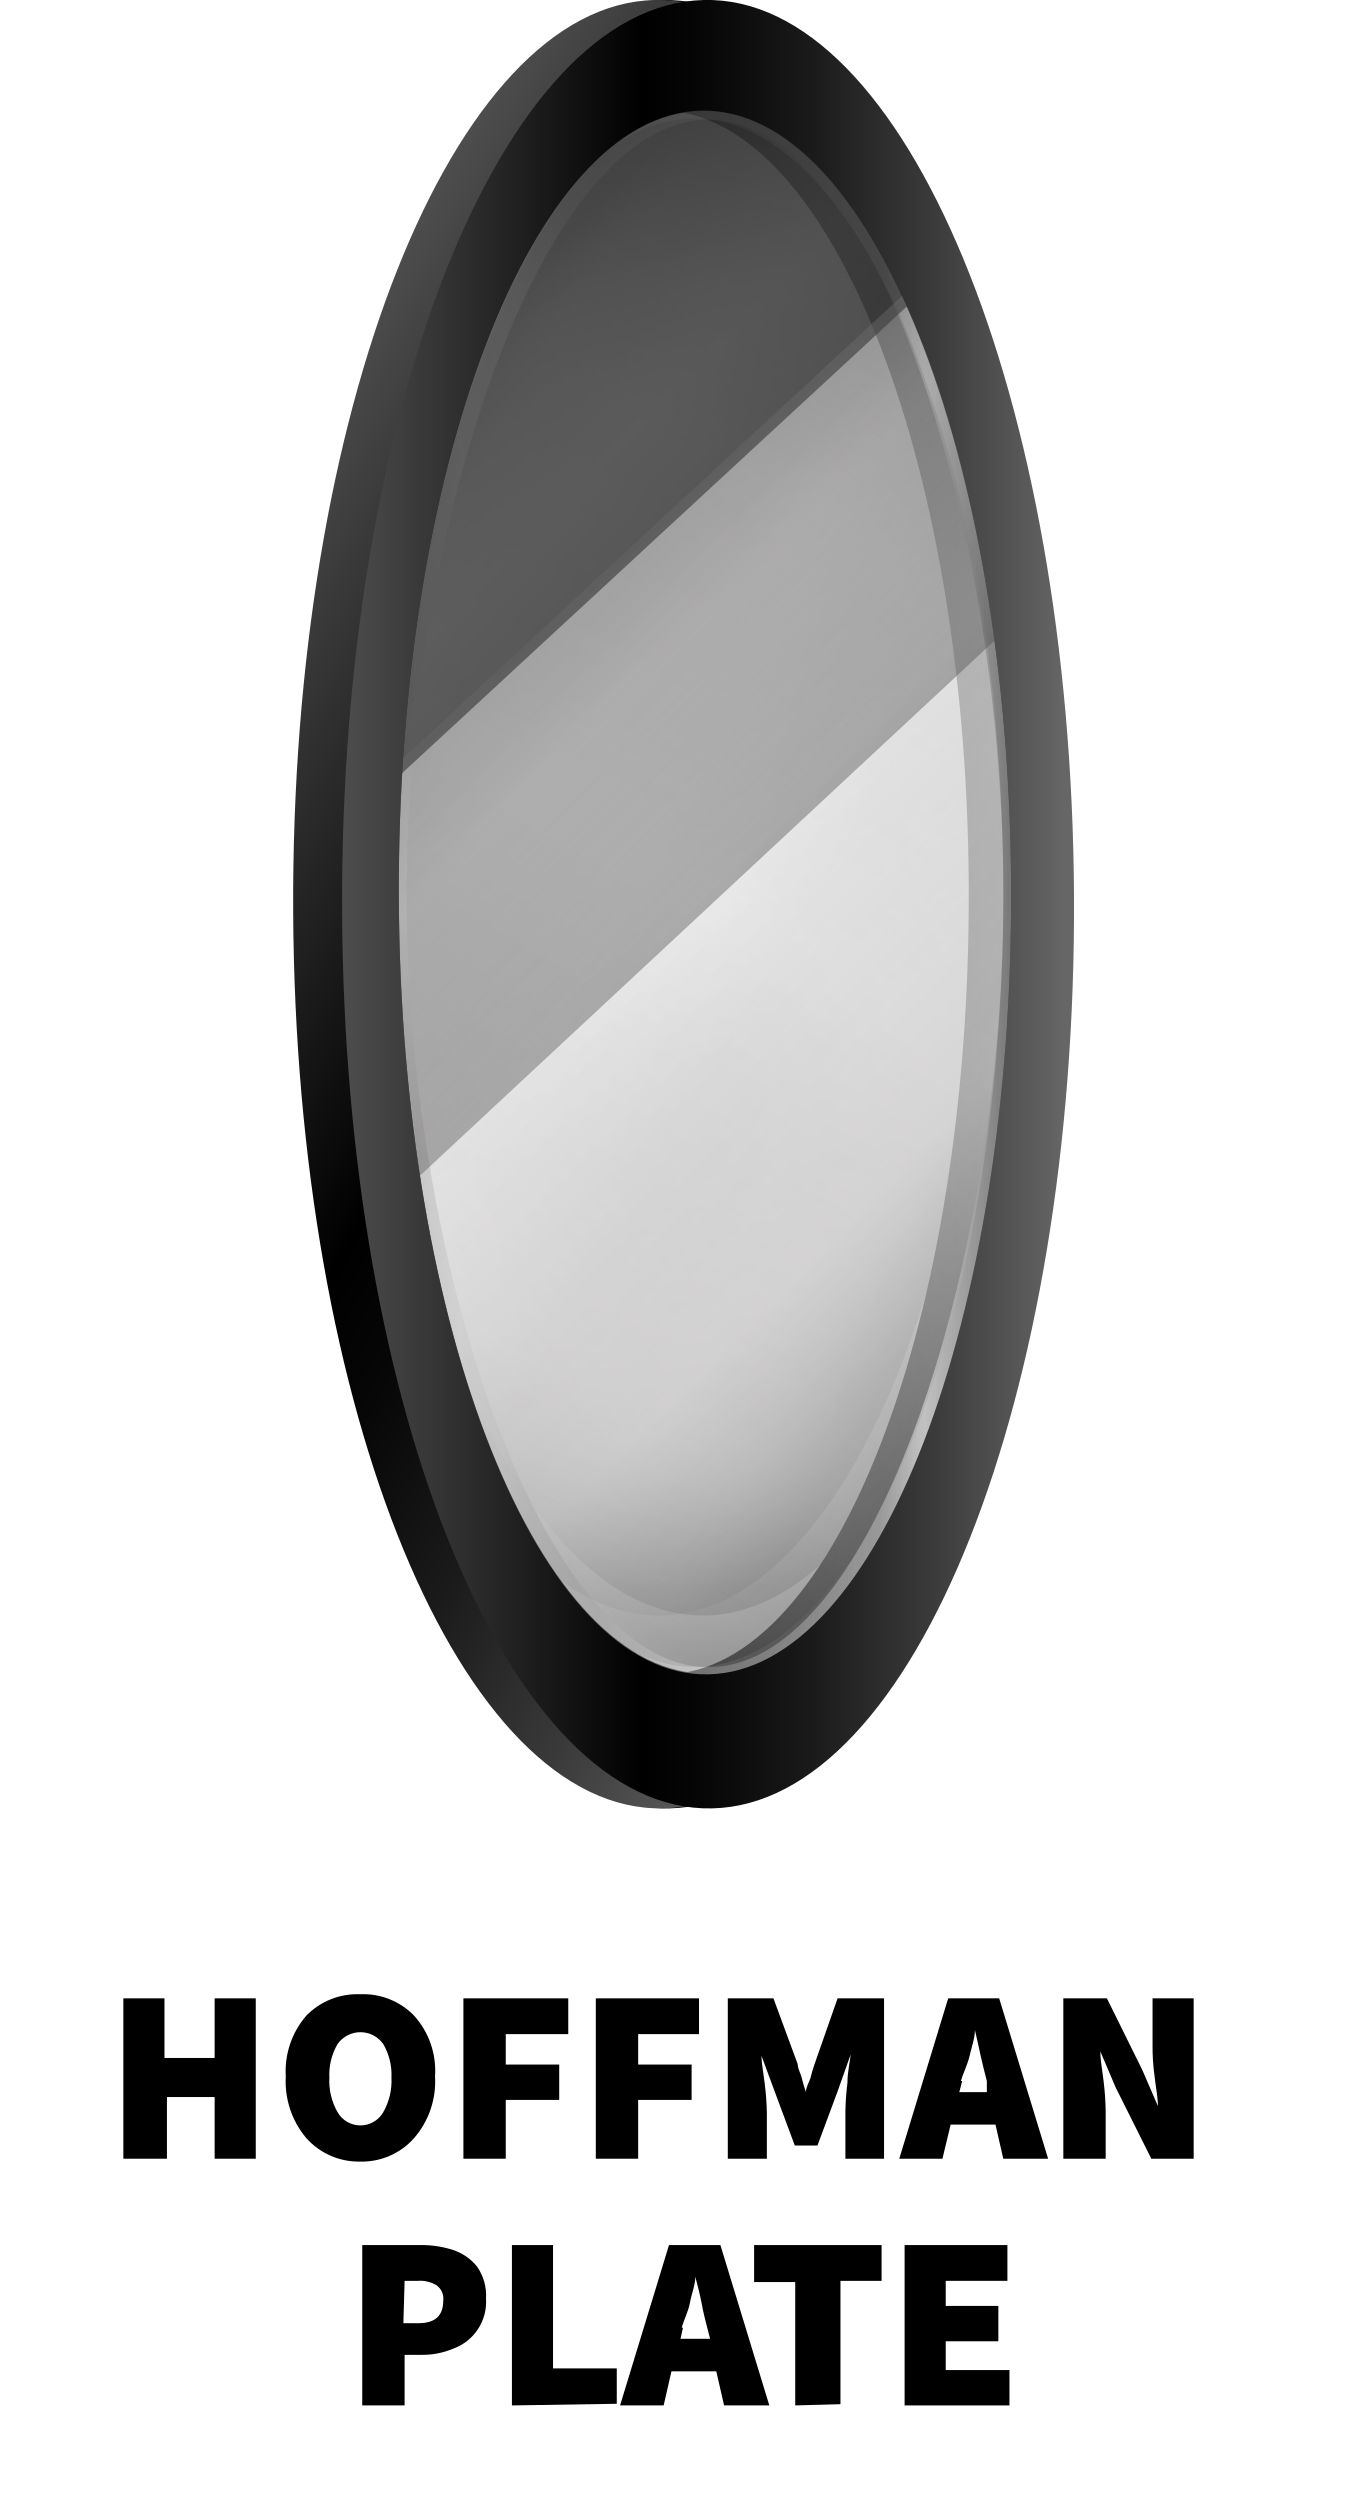
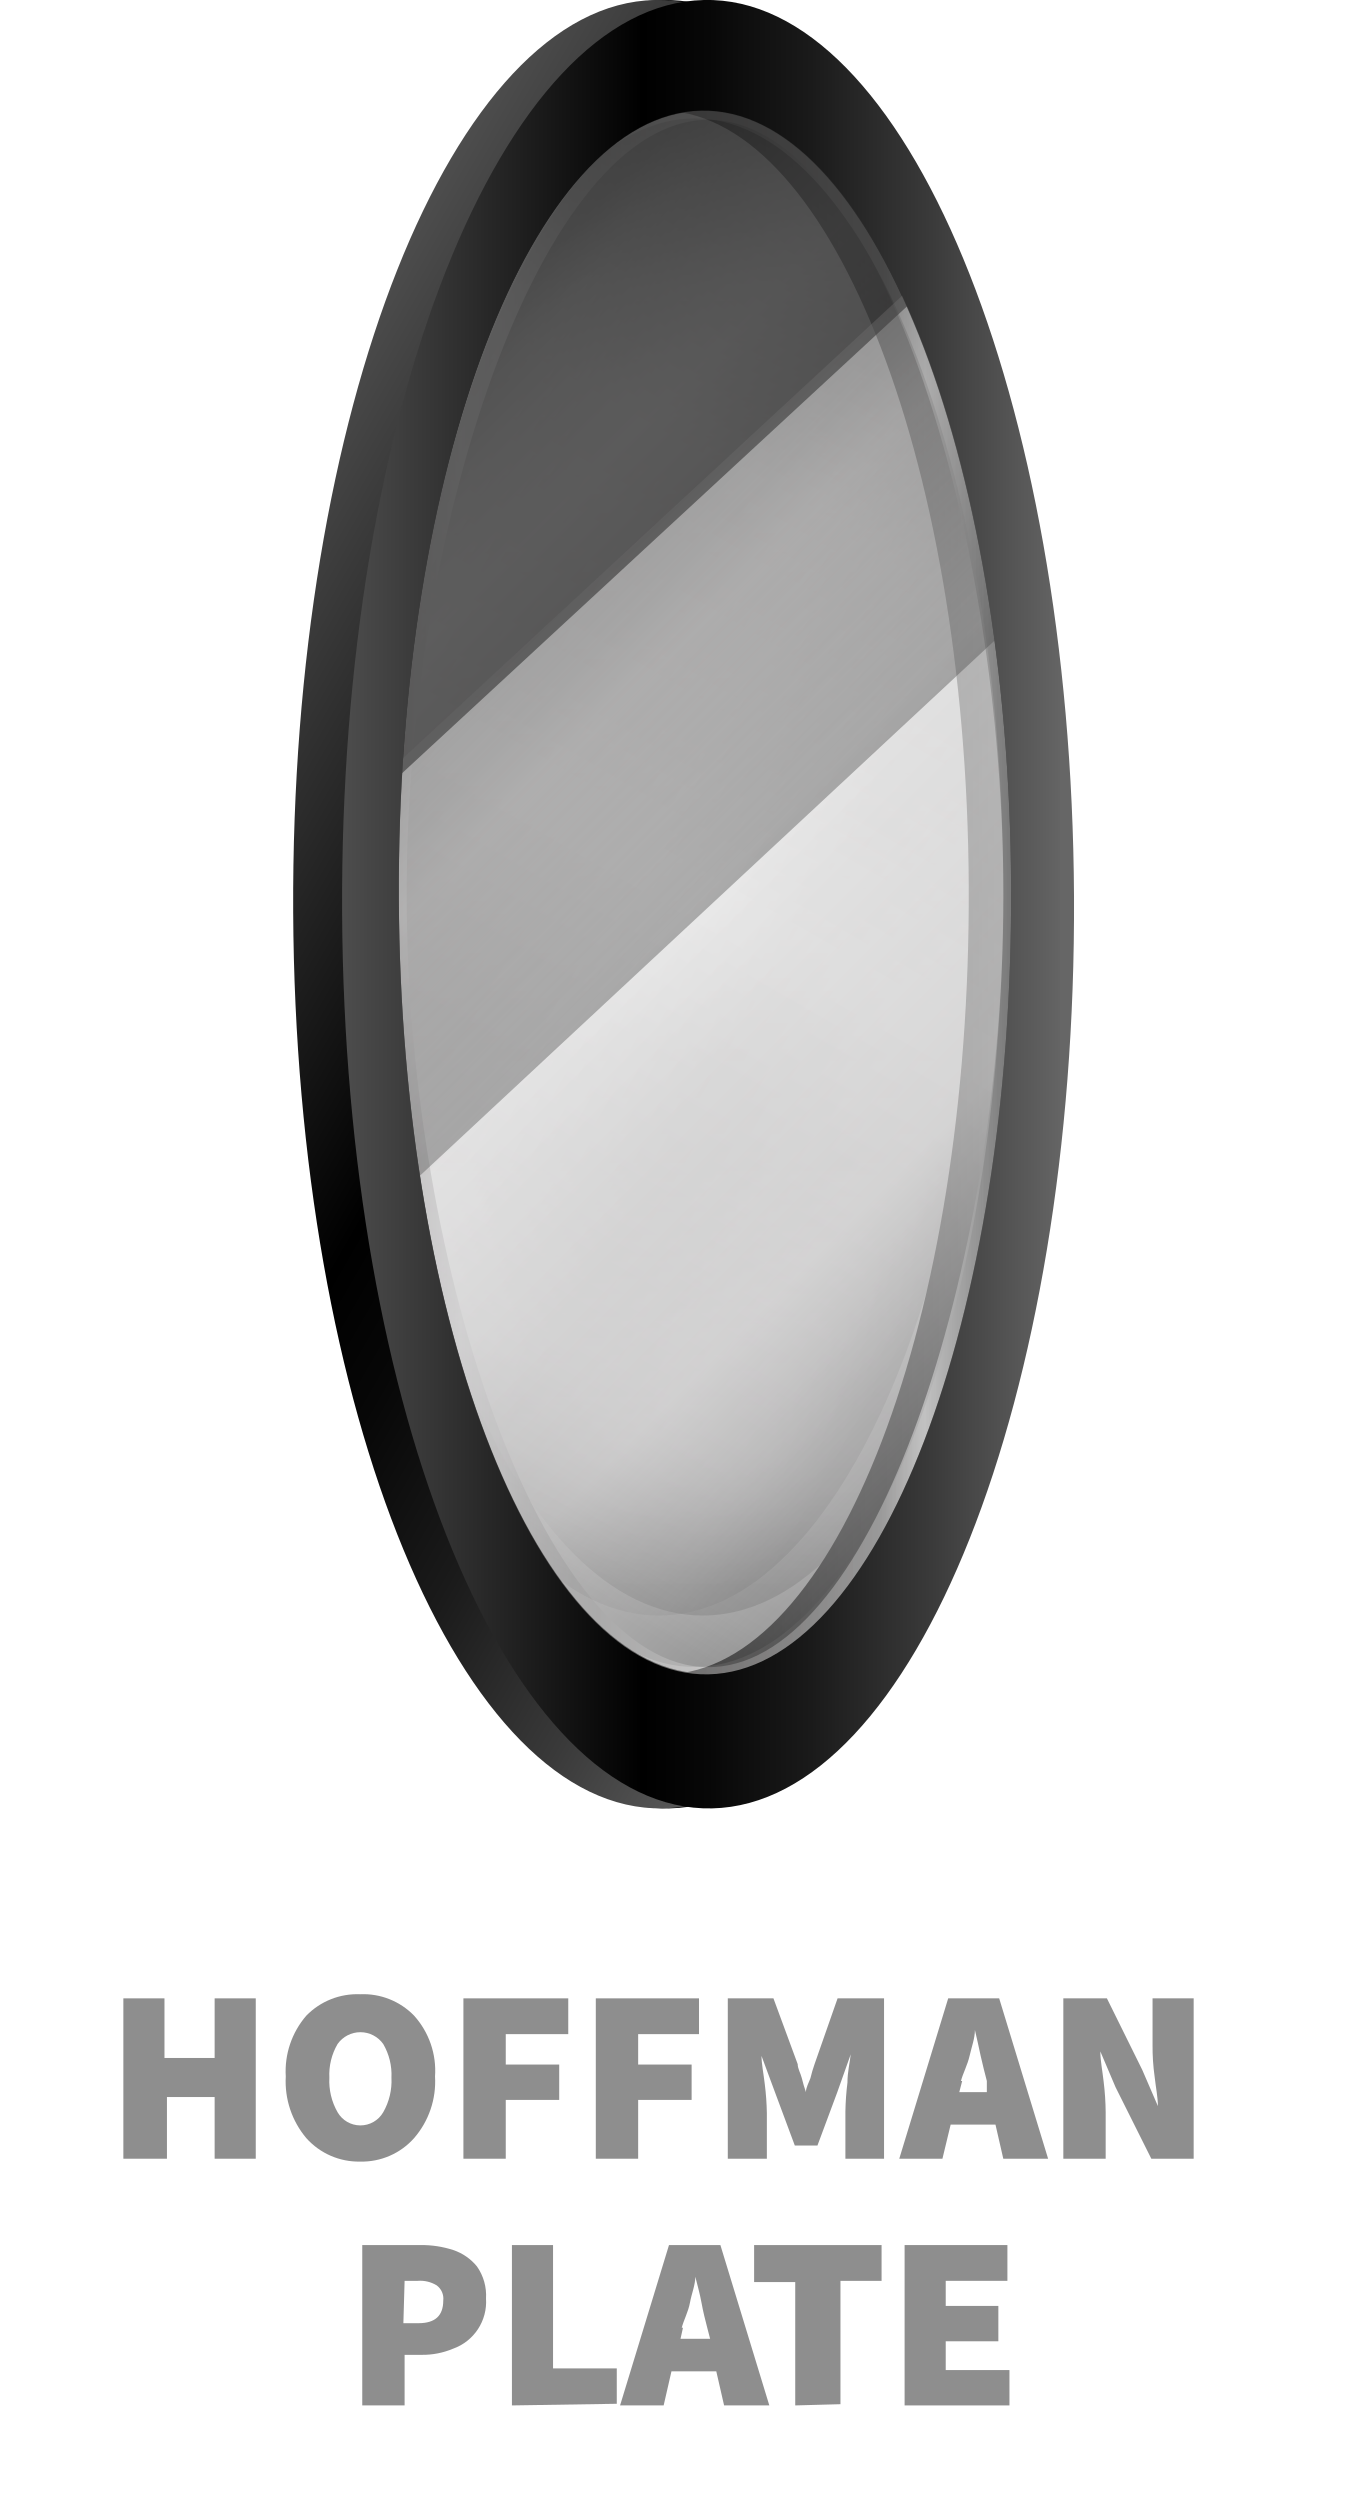
<svg xmlns="http://www.w3.org/2000/svg" xmlns:xlink="http://www.w3.org/1999/xlink" id="Layer_1" data-name="Layer 1" viewBox="0 0 33.26 60.8">
  <defs>
-     <style>.cls-1,.cls-8{opacity:0.65;}.cls-2{opacity:0.61;fill:url(#linear-gradient);}.cls-3{opacity:0.51;fill:url(#linear-gradient-2);}.cls-4{fill:url(#linear-gradient-3);}.cls-5,.cls-7{stroke-miterlimit:10;stroke-width:0.38px;}.cls-5{opacity:0.43;fill:url(#linear-gradient-4);stroke:url(#linear-gradient-5);}.cls-6{fill:url(#linear-gradient-6);}.cls-7,.cls-9{opacity:0.42;}.cls-7{fill:url(#linear-gradient-7);stroke:url(#linear-gradient-8);}.cls-8{fill:url(#linear-gradient-9);}.cls-9{fill:url(#linear-gradient-10);}.cls-10{fill:url(#linear-gradient-11);}</style>
+     <style>.cls-1{fill:#8e8e8e;}.cls-2,.cls-9{opacity:0.65;}.cls-3{opacity:0.61;fill:url(#linear-gradient);}.cls-4{opacity:0.51;fill:url(#linear-gradient-2);}.cls-5{fill:url(#linear-gradient-3);}.cls-6,.cls-8{stroke-miterlimit:10;stroke-width:0.38px;}.cls-6{opacity:0.43;fill:url(#linear-gradient-4);stroke:url(#linear-gradient-5);}.cls-7{fill:url(#linear-gradient-6);}.cls-10,.cls-8{opacity:0.42;}.cls-8{fill:url(#linear-gradient-7);stroke:url(#linear-gradient-8);}.cls-9{fill:url(#linear-gradient-9);}.cls-10{fill:url(#linear-gradient-10);}.cls-11{fill:url(#linear-gradient-11);}</style>
    <linearGradient id="linear-gradient" x1="26.23" y1="26.16" x2="5.81" y2="14.37" gradientUnits="userSpaceOnUse">
      <stop offset="0.02" stop-color="#666" />
      <stop offset="0.02" stop-color="#6e6e6e" />
      <stop offset="0.05" stop-color="#999899" />
      <stop offset="0.07" stop-color="#b8b7b8" />
      <stop offset="0.09" stop-color="#cbcacb" />
      <stop offset="0.11" stop-color="#d2d1d2" />
      <stop offset="0.18" stop-color="#c5c4c5" />
      <stop offset="0.29" stop-color="#979696" />
      <stop offset="0.33" stop-color="#919090" />
      <stop offset="0.5" stop-color="#f2f2f2" />
      <stop offset="0.78" stop-color="#c9c8c8" />
      <stop offset="0.85" stop-color="#fff" />
      <stop offset="1" stop-color="#4d4d4d" />
    </linearGradient>
    <linearGradient id="linear-gradient-2" x1="17.09" y1="39.28" x2="17.09" y2="1.25" gradientUnits="userSpaceOnUse">
      <stop offset="0.02" stop-color="#666" />
      <stop offset="0.02" stop-color="#6e6e6e" />
      <stop offset="0.05" stop-color="#999899" />
      <stop offset="0.07" stop-color="#b8b7b8" />
      <stop offset="0.09" stop-color="#cbcacb" />
      <stop offset="0.11" stop-color="#d2d1d2" />
      <stop offset="0.18" stop-color="#c5c4c5" />
      <stop offset="0.29" stop-color="#979696" />
      <stop offset="0.36" stop-color="#919090" />
      <stop offset="0.59" stop-color="#c9c8c8" />
      <stop offset="0.85" stop-color="#f2f2f2" />
      <stop offset="1" stop-color="#4d4d4d" />
    </linearGradient>
    <linearGradient id="linear-gradient-3" x1="25.1" y1="21.99" x2="7.29" y2="21.99" gradientUnits="userSpaceOnUse">
      <stop offset="0.02" stop-color="#666" />
      <stop offset="0.02" stop-color="#646464" />
      <stop offset="0.2" stop-color="#393939" />
      <stop offset="0.36" stop-color="#1a1a1a" />
      <stop offset="0.5" stop-color="#070707" />
      <stop offset="0.59" />
      <stop offset="1" stop-color="#4d4d4d" />
    </linearGradient>
    <linearGradient id="linear-gradient-4" x1="8.43" y1="36.37" x2="25.35" y2="7.06" gradientUnits="userSpaceOnUse">
      <stop offset="0.02" stop-color="#666" />
      <stop offset="0.06" stop-color="#8c8c8c" />
      <stop offset="0.11" stop-color="#abaaab" />
      <stop offset="0.15" stop-color="#bebdbe" />
      <stop offset="0.18" stop-color="#c5c4c5" />
      <stop offset="0.5" stop-color="#f2f2f2" />
      <stop offset="0.78" stop-color="#c9c8c8" />
      <stop offset="1" stop-color="#4d4d4d" />
    </linearGradient>
    <linearGradient id="linear-gradient-5" x1="9" y1="21.71" x2="24.78" y2="21.71" gradientUnits="userSpaceOnUse">
      <stop offset="0" stop-color="#a6a5a5" />
      <stop offset="0.11" stop-color="#d2d1d2" />
      <stop offset="0.18" stop-color="#c5c4c5" />
      <stop offset="0.29" stop-color="#979696" />
      <stop offset="0.33" stop-color="#919090" />
      <stop offset="0.78" stop-color="#c9c8c8" />
      <stop offset="0.85" stop-color="#fff" />
      <stop offset="1" stop-color="#797979" />
    </linearGradient>
    <linearGradient id="linear-gradient-6" x1="27.69" y1="28.74" x2="4.39" y2="15.29" xlink:href="#linear-gradient-3" />
    <linearGradient id="linear-gradient-7" x1="27.38" y1="31.87" x2="7.07" y2="11.56" gradientUnits="userSpaceOnUse">
      <stop offset="0" stop-color="#4d4d4d" />
      <stop offset="0.22" stop-color="#c9c8c8" />
      <stop offset="0.5" stop-color="#f2f2f2" />
      <stop offset="0.67" stop-color="#919090" />
      <stop offset="0.71" stop-color="#979696" />
      <stop offset="0.82" stop-color="#c5c4c5" />
      <stop offset="0.85" stop-color="#bebdbe" />
      <stop offset="0.89" stop-color="#abaaab" />
      <stop offset="0.94" stop-color="#8c8c8c" />
      <stop offset="0.98" stop-color="#666" />
    </linearGradient>
    <linearGradient id="linear-gradient-8" x1="9.51" y1="21.71" x2="24.78" y2="21.71" xlink:href="#linear-gradient-5" />
    <linearGradient id="linear-gradient-9" x1="16.27" y1="13.25" x2="10.5" y2="7.48" gradientUnits="userSpaceOnUse">
      <stop offset="0" stop-color="#1a1a1a" />
      <stop offset="0.98" stop-color="#1a1a1a" />
    </linearGradient>
    <linearGradient id="linear-gradient-10" x1="19.27" y1="20.56" x2="13.46" y2="14.74" gradientUnits="userSpaceOnUse">
      <stop offset="0" stop-color="#4d4d4d" />
      <stop offset="0.67" stop-color="#919090" />
      <stop offset="0.98" stop-color="#666" />
    </linearGradient>
    <linearGradient id="linear-gradient-11" x1="26.13" y1="21.99" x2="8.32" y2="21.99" xlink:href="#linear-gradient-3" />
  </defs>
-   <path d="M3,52.5V48.6h1v1.45H5.22V48.6h1v3.9h-1V51H4.06V52.5Z" />
-   <path d="M8.76,52.57A1.71,1.71,0,0,1,7.45,52a2.14,2.14,0,0,1-.5-1.5,2.07,2.07,0,0,1,.5-1.48,1.73,1.73,0,0,1,1.31-.52,1.72,1.72,0,0,1,1.31.52,2,2,0,0,1,.51,1.48,2.1,2.1,0,0,1-.51,1.5A1.7,1.7,0,0,1,8.76,52.57Zm0-.88a.64.64,0,0,0,.56-.32,1.53,1.53,0,0,0,.2-.84,1.48,1.48,0,0,0-.2-.82.68.68,0,0,0-1.11,0,1.48,1.48,0,0,0-.2.82,1.53,1.53,0,0,0,.2.84A.64.64,0,0,0,8.76,51.69Z" />
-   <path d="M11.27,52.5V48.6h2.55v.87H12.3v.74h1.3v.86H12.3V52.5Z" />
-   <path d="M14.49,52.5V48.6H17v.87H15.52v.74h1.3v.86h-1.3V52.5Z" />
-   <path d="M17.7,52.5V48.6h1.11l.59,1.6c0,.11.07.22.1.34s.06.23.1.34h0c0-.11.07-.23.11-.34a3.37,3.37,0,0,1,.1-.34l.56-1.6H21.5v3.9h-.94V51.35a6.55,6.55,0,0,1,.05-.7c0-.26.06-.5.08-.69h0l-.33.93-.48,1.29h-.55l-.48-1.29L18.52,50h0c0,.19.05.43.08.69a6.55,6.55,0,0,1,.05.7V52.5Z" />
-   <path d="M24.4,52.5l-.19-.83H23.12l-.2.83H21.87l1.19-3.9H24.3l1.19,3.9Zm-1-1.89-.07.27H24L24,50.61c-.05-.19-.1-.39-.15-.61s-.09-.43-.14-.63h0c0,.2-.08.41-.13.63S23.42,50.42,23.37,50.61Z" />
-   <path d="M25.86,52.5V48.6h1.06l.86,1.74.38.88h0c0-.21-.05-.45-.08-.72a5.23,5.23,0,0,1-.05-.77V48.6h1v3.9H28l-.87-1.74-.37-.87h0c0,.22.05.46.08.73a6.59,6.59,0,0,1,.05.75V52.5Z" />
-   <path d="M8.81,58.5V54.6h1.42a2.47,2.47,0,0,1,.79.12,1.26,1.26,0,0,1,.58.4,1.23,1.23,0,0,1,.22.78,1.21,1.21,0,0,1-.8,1.22,1.91,1.91,0,0,1-.76.15H9.84V58.5Zm1-2h.37c.4,0,.6-.18.6-.55a.4.4,0,0,0-.16-.37.77.77,0,0,0-.46-.11H9.84Z" />
-   <path d="M12.45,58.5V54.6h1v3H15v.86Z" />
-   <path d="M17.61,58.5l-.19-.83H16.33l-.19.83H15.08l1.19-3.9h1.25l1.19,3.9Zm-1-1.89-.06.27h.72l-.07-.27c-.05-.19-.1-.39-.14-.61s-.1-.43-.15-.63h0c0,.2-.09.41-.13.63S16.63,56.42,16.58,56.61Z" />
-   <path d="M19.34,58.5v-3h-1V54.6h3.1v.87h-1v3Z" />
-   <path d="M22,58.5V54.6H24.5v.87H23v.61h1.28v.86H23v.7h1.55v.86Z" />
-   <g class="cls-1">
-     <ellipse class="cls-2" cx="16.02" cy="20.27" rx="8.04" ry="19.02" />
-     <ellipse class="cls-3" cx="17.09" cy="20.27" rx="8.04" ry="19.02" />
+   <path class="cls-1" d="M3,52.5V48.6h1v1.45H5.22V48.6h1v3.9h-1V51H4.06V52.5Z" />
+   <path class="cls-1" d="M8.76,52.57A1.71,1.71,0,0,1,7.45,52a2.14,2.14,0,0,1-.5-1.5,2.07,2.07,0,0,1,.5-1.48,1.73,1.73,0,0,1,1.31-.52,1.72,1.72,0,0,1,1.31.52,2,2,0,0,1,.51,1.48,2.1,2.1,0,0,1-.51,1.5A1.7,1.7,0,0,1,8.76,52.57Zm0-.88a.64.64,0,0,0,.56-.32,1.53,1.53,0,0,0,.2-.84,1.48,1.48,0,0,0-.2-.82.68.68,0,0,0-1.11,0,1.48,1.48,0,0,0-.2.82,1.53,1.53,0,0,0,.2.84A.64.64,0,0,0,8.76,51.69Z" />
+   <path class="cls-1" d="M11.27,52.5V48.6h2.55v.87H12.3v.74h1.3v.86H12.3V52.5Z" />
+   <path class="cls-1" d="M14.49,52.5V48.6H17v.87H15.52v.74h1.3v.86h-1.3V52.5Z" />
+   <path class="cls-1" d="M17.7,52.5V48.6h1.11l.59,1.6c0,.11.07.22.1.34s.06.23.1.34h0c0-.11.07-.23.11-.34a3.37,3.37,0,0,1,.1-.34l.56-1.6H21.5v3.9h-.94V51.35a6.55,6.55,0,0,1,.05-.7c0-.26.06-.5.08-.69h0l-.33.93-.48,1.29h-.55l-.48-1.29L18.52,50h0c0,.19.05.43.08.69a6.55,6.55,0,0,1,.05.7V52.5Z" />
+   <path class="cls-1" d="M24.4,52.5l-.19-.83H23.12l-.2.83H21.87l1.19-3.9H24.3l1.19,3.9Zm-1-1.89-.07.27H24L24,50.61c-.05-.19-.1-.39-.15-.61s-.09-.43-.14-.63h0c0,.2-.08.41-.13.63S23.42,50.42,23.37,50.61Z" />
+   <path class="cls-1" d="M25.86,52.5V48.6h1.06l.86,1.74.38.88h0c0-.21-.05-.45-.08-.72a5.23,5.23,0,0,1-.05-.77V48.6h1v3.9H28l-.87-1.74-.37-.87h0c0,.22.05.46.08.73a6.59,6.59,0,0,1,.05.75V52.5Z" />
+   <path class="cls-1" d="M8.81,58.5V54.6h1.42a2.47,2.47,0,0,1,.79.12,1.26,1.26,0,0,1,.58.4,1.23,1.23,0,0,1,.22.78,1.21,1.21,0,0,1-.8,1.22,1.91,1.91,0,0,1-.76.15H9.84V58.5Zm1-2h.37c.4,0,.6-.18.6-.55a.4.4,0,0,0-.16-.37.77.77,0,0,0-.46-.11H9.84Z" />
+   <path class="cls-1" d="M12.45,58.5V54.6h1v3H15v.86Z" />
+   <path class="cls-1" d="M17.61,58.5l-.19-.83H16.33l-.19.83H15.08l1.19-3.9h1.25l1.19,3.9Zm-1-1.89-.06.27h.72l-.07-.27c-.05-.19-.1-.39-.14-.61s-.1-.43-.15-.63h0c0,.2-.09.41-.13.63S16.63,56.42,16.58,56.61Z" />
+   <path class="cls-1" d="M19.34,58.5v-3h-1V54.6h3.1v.87h-1v3Z" />
+   <path class="cls-1" d="M22,58.5V54.6H24.5v.87H23v.61h1.28v.86H23v.7h1.55v.86Z" />
+   <g class="cls-2">
+     <ellipse class="cls-3" cx="16.02" cy="20.27" rx="8.04" ry="19.02" />
+     <ellipse class="cls-4" cx="17.09" cy="20.27" rx="8.04" ry="19.02" />
  </g>
-   <path class="cls-4" d="M16.09,0c-4.92.11-8.86,10-8.8,22.19s4.1,21.9,9,21.79,8.86-10,8.8-22.18S21-.11,16.09,0Zm.12,40.72c-4.11.09-7.49-8.35-7.54-18.85S11.91,2.78,16,2.69,23.51,11,23.56,21.54,20.32,40.63,16.21,40.72Z" />
-   <ellipse class="cls-5" cx="16.89" cy="21.71" rx="7.7" ry="19.02" />
-   <path class="cls-6" d="M15.93,0c-4.92.1-8.86,10-8.8,22.18s4.09,21.9,9,21.8a4,4,0,0,0,1.13-.2c4.38-1.46,7.73-10.78,7.67-22C24.88,9.68,20.85-.08,15.93,0Zm1.31,40.7c-4.12.09-7.49-8.35-7.54-18.85S12.94,2.79,17.05,2.7s7.49,8.35,7.54,18.85S21.35,40.64,17.24,40.73Z" />
-   <path class="cls-7" d="M24.59,22.26c-.1,8.49-3.06,18.21-7.19,18.47-4.29.28-7.7-9.81-7.7-19s3.41-19.28,7.7-19S24.7,13.32,24.59,22.26Z" />
-   <path class="cls-8" d="M22.34,7.19c-1.31-2.86-3-4.78-5-4.89-4.32-.25-7.81,8.5-8.26,17.15Z" />
-   <path class="cls-9" d="M22.6,6.58,9.13,19.06c0,.4,0,.79,0,1.18a37.89,37.89,0,0,0,1,8.43L24.81,15A33.14,33.14,0,0,0,22.6,6.58Z" />
-   <path class="cls-10" d="M17.12,0C12.2.11,8.26,10,8.32,22.19s4.09,21.9,9,21.79,8.86-10,8.8-22.18S22-.11,17.12,0Zm.11,40.72c-4.11.09-7.48-8.35-7.53-18.85S12.94,2.78,17.05,2.69,24.54,11,24.59,21.54,21.35,40.63,17.23,40.72Z" />
+   <path class="cls-5" d="M16.09,0c-4.92.11-8.86,10-8.8,22.19s4.1,21.9,9,21.79,8.86-10,8.8-22.18S21-.11,16.09,0Zm.12,40.72c-4.11.09-7.49-8.35-7.54-18.85S11.91,2.78,16,2.69,23.51,11,23.56,21.54,20.32,40.63,16.21,40.72Z" />
+   <ellipse class="cls-6" cx="16.89" cy="21.71" rx="7.7" ry="19.02" />
+   <path class="cls-7" d="M15.93,0c-4.92.1-8.86,10-8.8,22.18s4.09,21.9,9,21.8a4,4,0,0,0,1.13-.2c4.38-1.46,7.73-10.78,7.67-22C24.88,9.68,20.85-.08,15.93,0Zm1.31,40.7c-4.12.09-7.49-8.35-7.54-18.85S12.94,2.79,17.05,2.7s7.49,8.35,7.54,18.85S21.35,40.64,17.24,40.73Z" />
+   <path class="cls-8" d="M24.59,22.26c-.1,8.49-3.06,18.21-7.19,18.47-4.29.28-7.7-9.81-7.7-19s3.41-19.28,7.7-19S24.7,13.32,24.59,22.26Z" />
+   <path class="cls-9" d="M22.34,7.19c-1.31-2.86-3-4.78-5-4.89-4.32-.25-7.81,8.5-8.26,17.15Z" />
+   <path class="cls-10" d="M22.6,6.58,9.13,19.06c0,.4,0,.79,0,1.18a37.89,37.89,0,0,0,1,8.43L24.81,15A33.14,33.14,0,0,0,22.6,6.58Z" />
+   <path class="cls-11" d="M17.12,0C12.2.11,8.26,10,8.32,22.19s4.09,21.9,9,21.79,8.86-10,8.8-22.18S22-.11,17.12,0Zm.11,40.72c-4.11.09-7.48-8.35-7.53-18.85S12.94,2.78,17.05,2.69,24.54,11,24.59,21.54,21.35,40.63,17.23,40.72Z" />
</svg>
